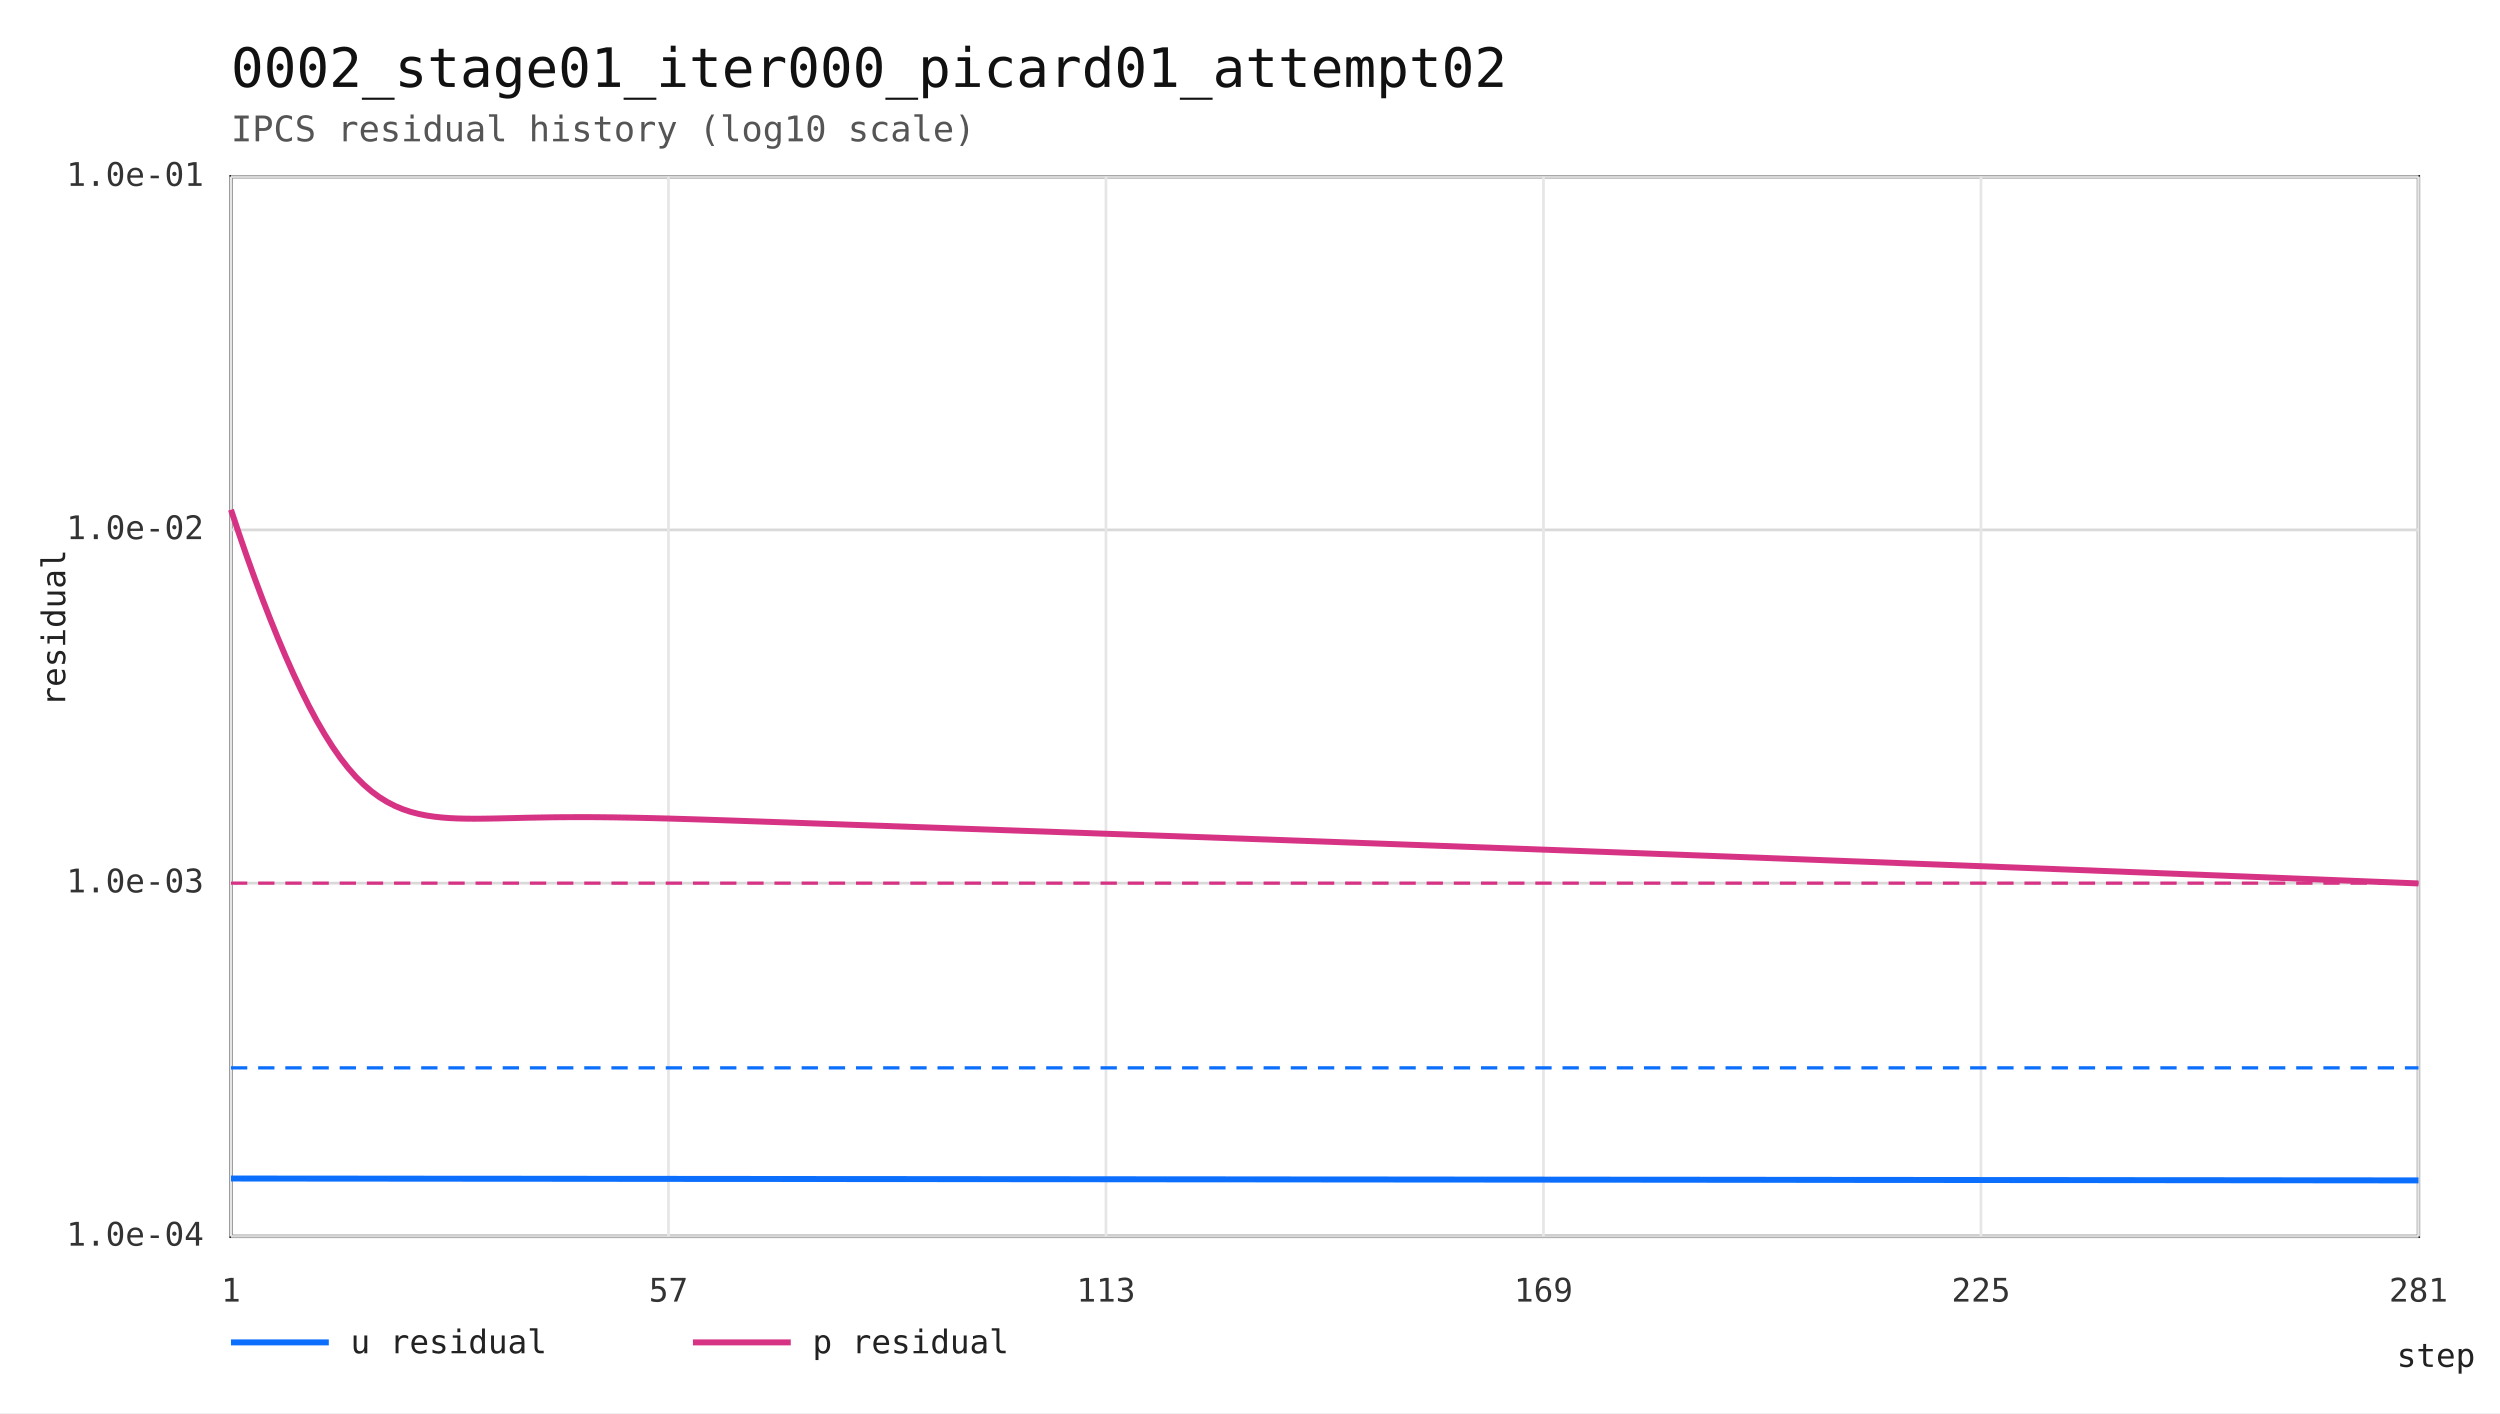
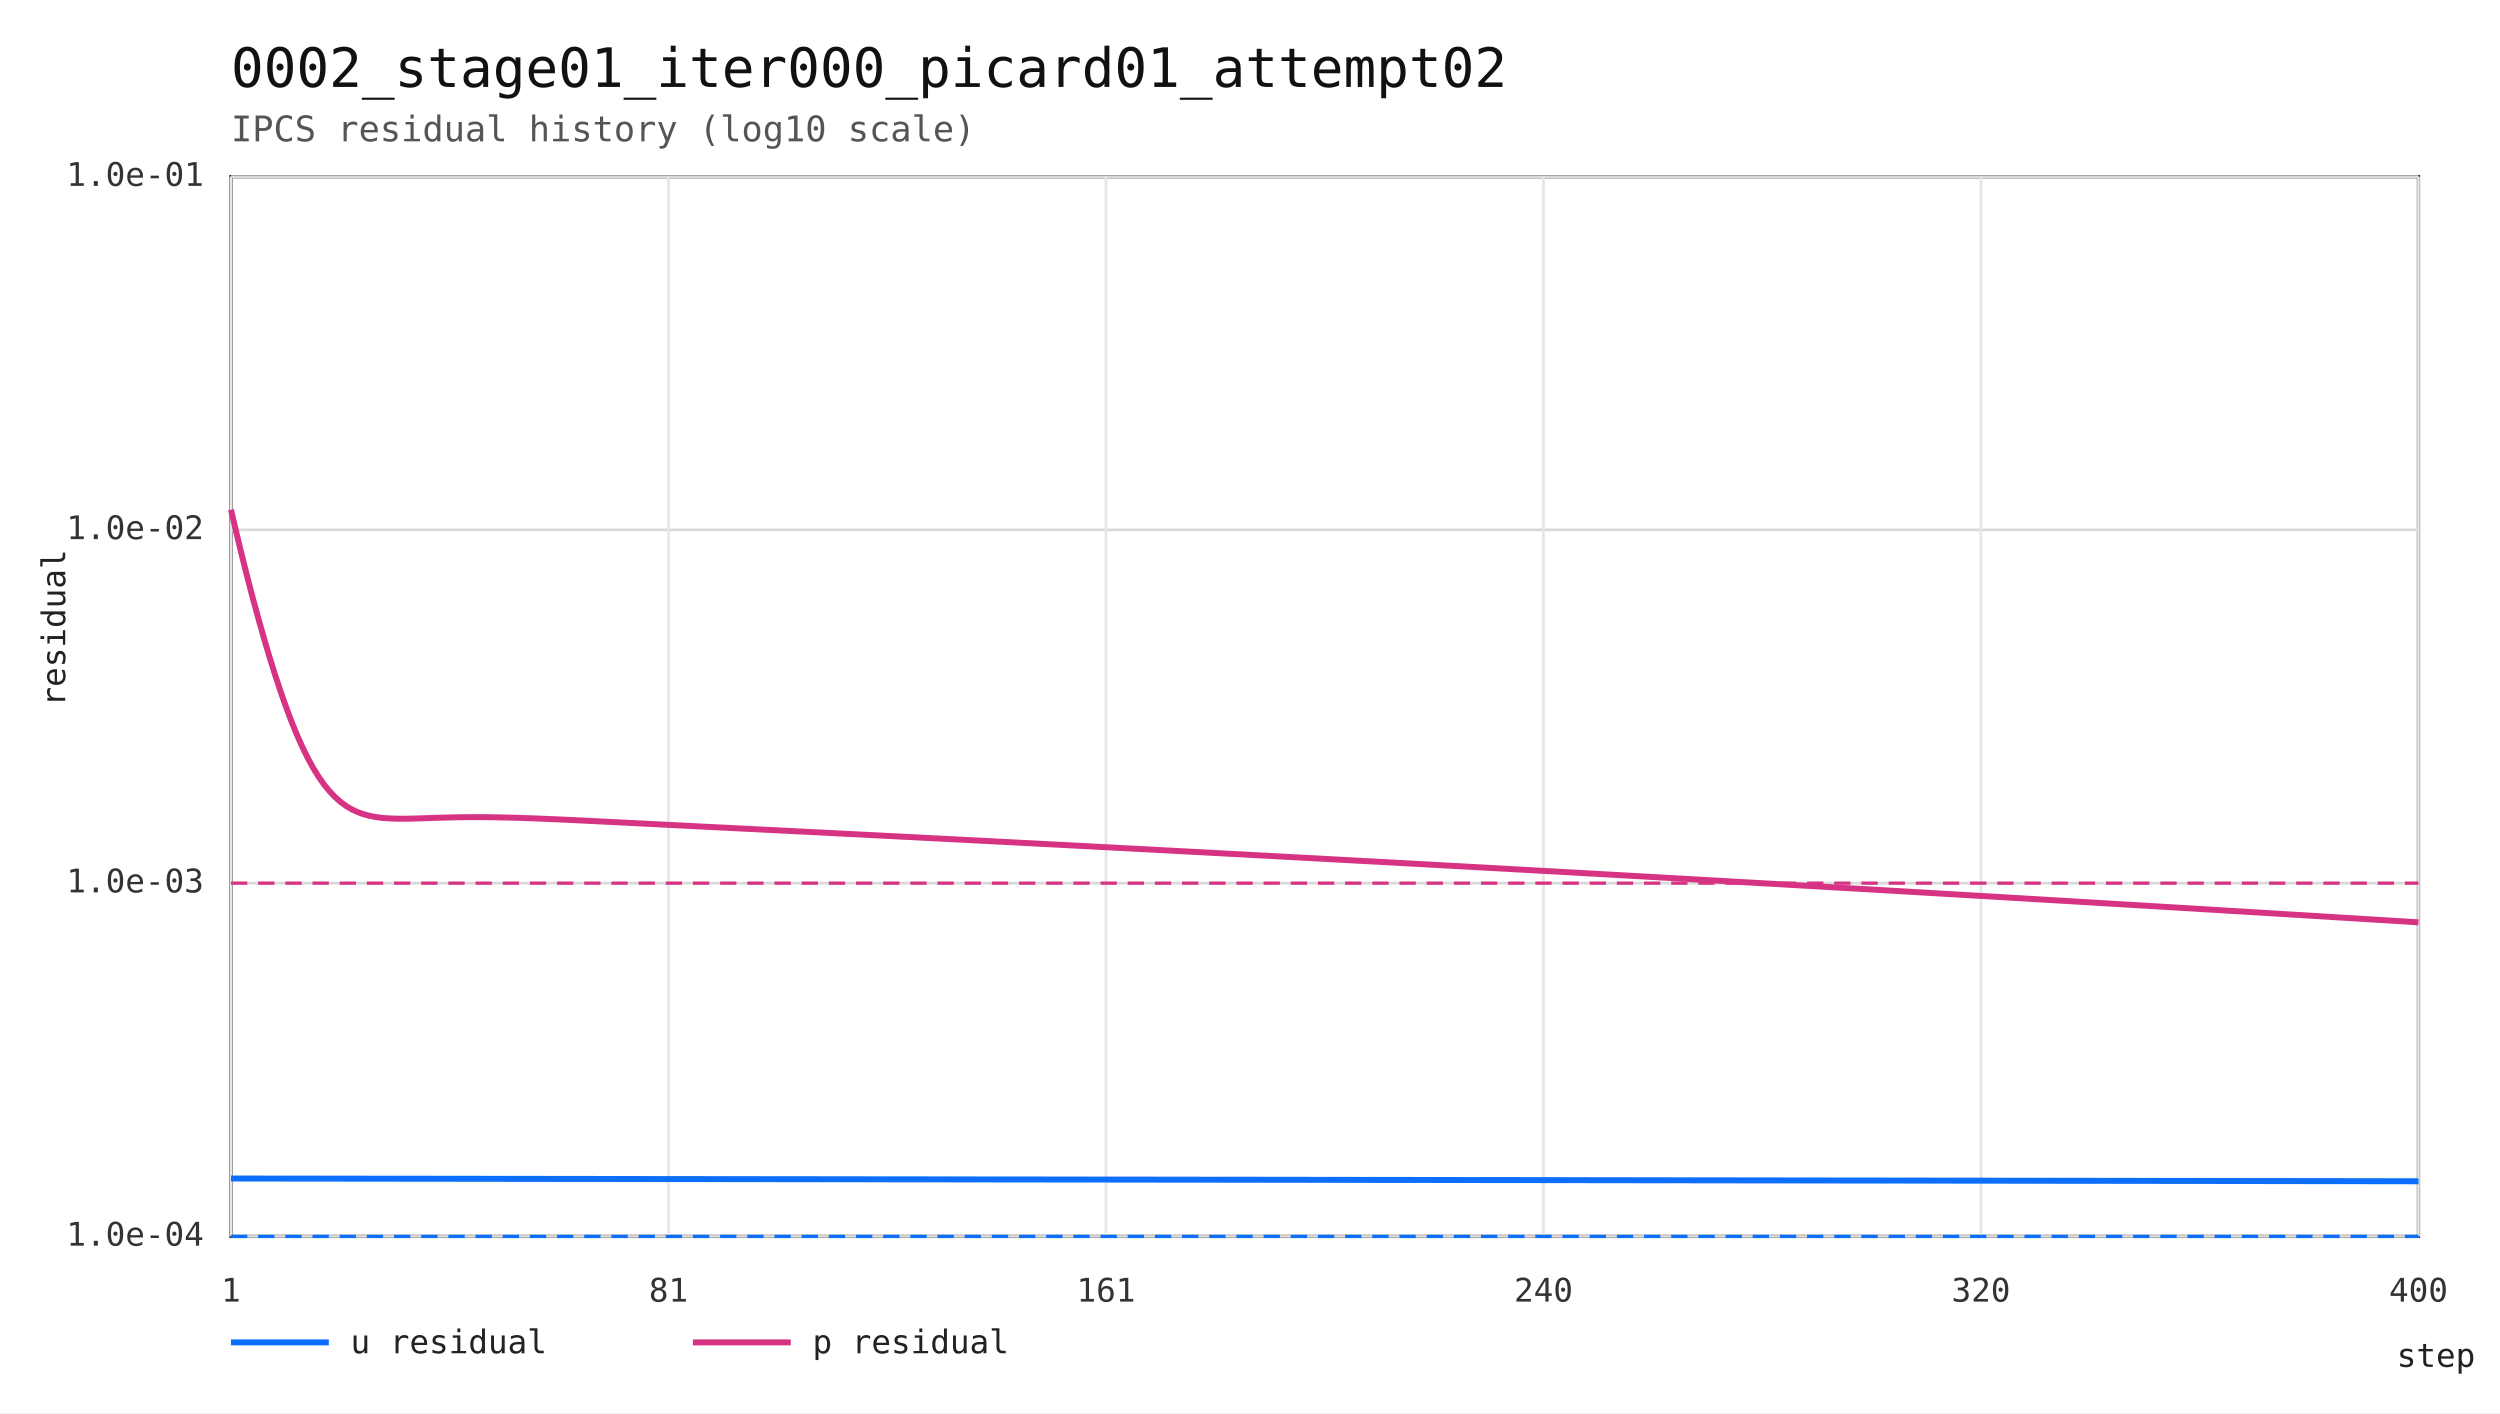
<svg xmlns="http://www.w3.org/2000/svg" width="920" height="520" viewBox="0 0 920 520">
  <rect x="0" y="0" width="920" height="520" fill="white" />
  <text x="85" y="32" font-size="20" font-family="monospace" fill="#111111">0002_stage01_iter000_picard01_attempt02</text>
  <text x="85" y="52" font-size="13" font-family="monospace" fill="#555555">IPCS residual history (log10 scale)</text>
  <rect x="85" y="65" width="805" height="390" fill="none" stroke="#222222" stroke-width="1.2" />
  <line x1="85" y1="455.00" x2="890" y2="455.00" stroke="#d9d9d9" stroke-width="1" />
  <text x="75" y="455.00" font-size="12" font-family="monospace" fill="#333333" text-anchor="end" dominant-baseline="middle">1.0e-04</text>
  <line x1="85" y1="325.00" x2="890" y2="325.00" stroke="#d9d9d9" stroke-width="1" />
  <text x="75" y="325.00" font-size="12" font-family="monospace" fill="#333333" text-anchor="end" dominant-baseline="middle">1.0e-03</text>
  <line x1="85" y1="195.00" x2="890" y2="195.00" stroke="#d9d9d9" stroke-width="1" />
  <text x="75" y="195.00" font-size="12" font-family="monospace" fill="#333333" text-anchor="end" dominant-baseline="middle">1.0e-02</text>
  <line x1="85" y1="65.00" x2="890" y2="65.00" stroke="#d9d9d9" stroke-width="1" />
  <text x="75" y="65.00" font-size="12" font-family="monospace" fill="#333333" text-anchor="end" dominant-baseline="middle">1.0e-01</text>
  <line x1="85.00" y1="65" x2="85.00" y2="455" stroke="#e6e6e6" stroke-width="1" />
  <text x="85.00" y="479" font-size="12" font-family="monospace" fill="#333333" text-anchor="middle">1</text>
  <line x1="246.00" y1="65" x2="246.00" y2="455" stroke="#e6e6e6" stroke-width="1" />
-   <text x="246.00" y="479" font-size="12" font-family="monospace" fill="#333333" text-anchor="middle">57</text>
+   <text x="246.00" y="479" font-size="12" font-family="monospace" fill="#333333" text-anchor="middle">81</text>
  <line x1="407.00" y1="65" x2="407.00" y2="455" stroke="#e6e6e6" stroke-width="1" />
-   <text x="407.00" y="479" font-size="12" font-family="monospace" fill="#333333" text-anchor="middle">113</text>
+   <text x="407.00" y="479" font-size="12" font-family="monospace" fill="#333333" text-anchor="middle">161</text>
  <line x1="568.00" y1="65" x2="568.00" y2="455" stroke="#e6e6e6" stroke-width="1" />
-   <text x="568.00" y="479" font-size="12" font-family="monospace" fill="#333333" text-anchor="middle">169</text>
+   <text x="568.00" y="479" font-size="12" font-family="monospace" fill="#333333" text-anchor="middle">240</text>
  <line x1="729.00" y1="65" x2="729.00" y2="455" stroke="#e6e6e6" stroke-width="1" />
-   <text x="729.00" y="479" font-size="12" font-family="monospace" fill="#333333" text-anchor="middle">225</text>
+   <text x="729.00" y="479" font-size="12" font-family="monospace" fill="#333333" text-anchor="middle">320</text>
  <line x1="890.00" y1="65" x2="890.00" y2="455" stroke="#e6e6e6" stroke-width="1" />
-   <text x="890.00" y="479" font-size="12" font-family="monospace" fill="#333333" text-anchor="middle">281</text>
-   <line x1="85" y1="392.97" x2="890" y2="392.97" stroke="#0b6efd" stroke-width="1.2" stroke-dasharray="6 4" />
+   <text x="890.00" y="479" font-size="12" font-family="monospace" fill="#333333" text-anchor="middle">400</text>
+   <line x1="85" y1="455.00" x2="890" y2="455.00" stroke="#0b6efd" stroke-width="1.2" stroke-dasharray="6 4" />
  <line x1="85" y1="325.00" x2="890" y2="325.00" stroke="#d63384" stroke-width="1.2" stroke-dasharray="6 4" />
-   <polyline fill="none" stroke="#0b6efd" stroke-width="2.2" points="85.00,433.69 87.88,433.69 90.75,433.70 93.62,433.70 96.50,433.70 99.38,433.70 102.25,433.71 105.12,433.71 108.00,433.71 110.88,433.71 113.75,433.72 116.62,433.72 119.50,433.72 122.38,433.73 125.25,433.73 128.12,433.73 131.00,433.73 133.88,433.74 136.75,433.74 139.62,433.74 142.50,433.74 145.38,433.75 148.25,433.75 151.12,433.75 154.00,433.75 156.88,433.76 159.75,433.76 162.62,433.76 165.50,433.76 168.38,433.76 171.25,433.77 174.12,433.77 177.00,433.77 179.88,433.77 182.75,433.78 185.62,433.78 188.50,433.78 191.38,433.78 194.25,433.79 197.12,433.79 200.00,433.79 202.88,433.79 205.75,433.80 208.62,433.80 211.50,433.80 214.38,433.80 217.25,433.81 220.12,433.81 223.00,433.81 225.88,433.81 228.75,433.82 231.62,433.82 234.50,433.82 237.38,433.82 240.25,433.83 243.12,433.83 246.00,433.83 248.88,433.83 251.75,433.84 254.62,433.84 257.50,433.84 260.38,433.84 263.25,433.84 266.12,433.85 269.00,433.85 271.88,433.85 274.75,433.85 277.62,433.86 280.50,433.86 283.38,433.86 286.25,433.86 289.12,433.87 292.00,433.87 294.88,433.87 297.75,433.87 300.62,433.88 303.50,433.88 306.38,433.88 309.25,433.88 312.12,433.89 315.00,433.89 317.88,433.89 320.75,433.89 323.62,433.90 326.50,433.90 329.38,433.90 332.25,433.90 335.12,433.91 338.00,433.91 340.88,433.91 343.75,433.91 346.62,433.92 349.50,433.92 352.38,433.92 355.25,433.92 358.12,433.92 361.00,433.93 363.88,433.93 366.75,433.93 369.62,433.93 372.50,433.94 375.38,433.94 378.25,433.94 381.12,433.94 384.00,433.95 386.88,433.95 389.75,433.95 392.62,433.95 395.50,433.96 398.38,433.96 401.25,433.96 404.12,433.96 407.00,433.97 409.88,433.97 412.75,433.97 415.62,433.97 418.50,433.98 421.38,433.98 424.25,433.98 427.12,433.98 430.00,433.99 432.88,433.99 435.75,433.99 438.62,433.99 441.50,434.00 444.38,434.00 447.25,434.00 450.12,434.00 453.00,434.01 455.88,434.01 458.75,434.01 461.62,434.01 464.50,434.02 467.38,434.02 470.25,434.02 473.12,434.02 476.00,434.03 478.88,434.03 481.75,434.03 484.62,434.03 487.50,434.04 490.38,434.04 493.25,434.04 496.12,434.04 499.00,434.04 501.88,434.05 504.75,434.05 507.62,434.05 510.50,434.05 513.38,434.06 516.25,434.06 519.12,434.06 522.00,434.06 524.88,434.07 527.75,434.07 530.62,434.07 533.50,434.07 536.38,434.08 539.25,434.08 542.12,434.08 545.00,434.08 547.88,434.09 550.75,434.09 553.62,434.09 556.50,434.09 559.38,434.10 562.25,434.10 565.12,434.10 568.00,434.10 570.88,434.11 573.75,434.11 576.62,434.11 579.50,434.11 582.38,434.12 585.25,434.12 588.12,434.12 591.00,434.12 593.88,434.13 596.75,434.13 599.62,434.13 602.50,434.13 605.38,434.14 608.25,434.14 611.12,434.14 614.00,434.14 616.88,434.15 619.75,434.15 622.62,434.15 625.50,434.15 628.38,434.16 631.25,434.16 634.12,434.16 637.00,434.16 639.88,434.17 642.75,434.17 645.62,434.17 648.50,434.17 651.38,434.18 654.25,434.18 657.12,434.18 660.00,434.18 662.88,434.19 665.75,434.19 668.62,434.19 671.50,434.19 674.38,434.20 677.25,434.20 680.12,434.20 683.00,434.21 685.88,434.21 688.75,434.21 691.62,434.21 694.50,434.22 697.38,434.22 700.25,434.22 703.12,434.22 706.00,434.23 708.88,434.23 711.75,434.23 714.62,434.23 717.50,434.24 720.38,434.24 723.25,434.24 726.12,434.24 729.00,434.25 731.88,434.25 734.75,434.25 737.62,434.25 740.50,434.26 743.38,434.26 746.25,434.26 749.12,434.26 752.00,434.27 754.88,434.27 757.75,434.27 760.62,434.27 763.50,434.28 766.38,434.28 769.25,434.28 772.12,434.28 775.00,434.29 777.88,434.29 780.75,434.29 783.62,434.29 786.50,434.30 789.38,434.30 792.25,434.30 795.12,434.30 798.00,434.31 800.88,434.31 803.75,434.31 806.62,434.31 809.50,434.32 812.38,434.32 815.25,434.32 818.12,434.32 821.00,434.33 823.88,434.33 826.75,434.33 829.62,434.33 832.50,434.34 835.38,434.34 838.25,434.34 841.12,434.35 844.00,434.35 846.88,434.35 849.75,434.35 852.62,434.36 855.50,434.36 858.38,434.36 861.25,434.36 864.12,434.37 867.00,434.37 869.88,434.37 872.75,434.37 875.62,434.38 878.50,434.38 881.38,434.38 884.25,434.38 887.12,434.39 890.00,434.39" />
-   <polyline fill="none" stroke="#d63384" stroke-width="2.2" points="85.00,187.58 87.88,196.21 90.75,204.52 93.62,212.53 96.50,220.24 99.38,227.66 102.25,234.78 105.12,241.58 108.00,248.05 110.88,254.18 113.75,259.94 116.62,265.31 119.50,270.27 122.38,274.82 125.25,278.94 128.12,282.63 131.00,285.91 133.88,288.77 136.75,291.24 139.62,293.35 142.50,295.13 145.38,296.60 148.25,297.80 151.12,298.76 154.00,299.51 156.88,300.10 159.75,300.53 162.62,300.84 165.50,301.06 168.38,301.19 171.25,301.26 174.12,301.29 177.00,301.28 179.88,301.24 182.75,301.19 185.62,301.12 188.50,301.06 191.38,300.99 194.25,300.92 197.12,300.87 200.00,300.82 202.88,300.77 205.75,300.74 208.62,300.72 211.50,300.71 214.38,300.71 217.25,300.71 220.12,300.73 223.00,300.76 225.88,300.79 228.75,300.84 231.62,300.89 234.50,300.94 237.38,301.01 240.25,301.07 243.12,301.15 246.00,301.22 248.88,301.31 251.75,301.39 254.62,301.48 257.50,301.57 260.38,301.66 263.25,301.76 266.12,301.85 269.00,301.95 271.88,302.05 274.75,302.15 277.62,302.25 280.50,302.35 283.38,302.45 286.25,302.55 289.12,302.65 292.00,302.75 294.88,302.85 297.75,302.96 300.62,303.06 303.50,303.16 306.38,303.26 309.25,303.36 312.12,303.47 315.00,303.57 317.88,303.67 320.75,303.77 323.62,303.87 326.50,303.97 329.38,304.08 332.25,304.18 335.12,304.28 338.00,304.38 340.88,304.48 343.75,304.58 346.62,304.68 349.50,304.79 352.38,304.89 355.25,304.99 358.12,305.09 361.00,305.19 363.88,305.29 366.75,305.39 369.62,305.50 372.50,305.60 375.38,305.70 378.25,305.80 381.12,305.90 384.00,306.00 386.88,306.10 389.75,306.21 392.62,306.31 395.50,306.41 398.38,306.51 401.25,306.61 404.12,306.72 407.00,306.82 409.88,306.92 412.75,307.02 415.62,307.13 418.50,307.23 421.38,307.33 424.25,307.43 427.12,307.54 430.00,307.64 432.88,307.74 435.75,307.85 438.62,307.95 441.50,308.05 444.38,308.15 447.25,308.26 450.12,308.36 453.00,308.47 455.88,308.57 458.75,308.67 461.62,308.78 464.50,308.88 467.38,308.98 470.25,309.09 473.12,309.19 476.00,309.30 478.88,309.40 481.75,309.50 484.62,309.61 487.50,309.71 490.38,309.82 493.25,309.92 496.12,310.03 499.00,310.13 501.88,310.24 504.75,310.34 507.62,310.45 510.50,310.55 513.38,310.66 516.25,310.76 519.12,310.87 522.00,310.97 524.88,311.08 527.75,311.18 530.62,311.29 533.50,311.39 536.38,311.50 539.25,311.61 542.12,311.71 545.00,311.82 547.88,311.92 550.75,312.03 553.62,312.14 556.50,312.24 559.38,312.35 562.25,312.45 565.12,312.56 568.00,312.67 570.88,312.77 573.75,312.88 576.62,312.99 579.50,313.09 582.38,313.20 585.25,313.31 588.12,313.42 591.00,313.52 593.88,313.63 596.75,313.74 599.62,313.85 602.50,313.95 605.38,314.06 608.25,314.17 611.12,314.28 614.00,314.38 616.88,314.49 619.75,314.60 622.62,314.71 625.50,314.82 628.38,314.92 631.25,315.03 634.12,315.14 637.00,315.25 639.88,315.36 642.75,315.47 645.62,315.57 648.50,315.68 651.38,315.79 654.25,315.90 657.12,316.01 660.00,316.12 662.88,316.23 665.75,316.34 668.62,316.45 671.50,316.56 674.38,316.67 677.25,316.78 680.12,316.89 683.00,317.00 685.88,317.10 688.75,317.21 691.62,317.32 694.50,317.43 697.38,317.54 700.25,317.66 703.12,317.77 706.00,317.88 708.88,317.99 711.75,318.10 714.62,318.21 717.50,318.32 720.38,318.43 723.25,318.54 726.12,318.65 729.00,318.76 731.88,318.87 734.75,318.98 737.62,319.10 740.50,319.21 743.38,319.32 746.25,319.43 749.12,319.54 752.00,319.65 754.88,319.76 757.75,319.88 760.62,319.99 763.50,320.10 766.38,320.21 769.25,320.32 772.12,320.44 775.00,320.55 777.88,320.66 780.75,320.77 783.62,320.89 786.50,321.00 789.38,321.11 792.25,321.22 795.12,321.34 798.00,321.45 800.88,321.56 803.75,321.68 806.62,321.79 809.50,321.90 812.38,322.02 815.25,322.13 818.12,322.24 821.00,322.36 823.88,322.47 826.75,322.58 829.62,322.70 832.50,322.81 835.38,322.93 838.25,323.04 841.12,323.15 844.00,323.27 846.88,323.38 849.75,323.50 852.62,323.61 855.50,323.73 858.38,323.84 861.25,323.96 864.12,324.07 867.00,324.19 869.88,324.30 872.75,324.42 875.62,324.53 878.50,324.65 881.38,324.76 884.25,324.88 887.12,324.99 890.00,325.11" />
+   <polyline fill="none" stroke="#0b6efd" stroke-width="2.2" points="85.00,433.69 87.02,433.69 89.04,433.70 91.05,433.70 93.07,433.70 95.09,433.70 97.11,433.71 99.12,433.71 101.14,433.71 103.16,433.71 105.18,433.72 107.19,433.72 109.21,433.72 111.23,433.73 113.25,433.73 115.26,433.73 117.28,433.73 119.30,433.74 121.32,433.74 123.33,433.74 125.35,433.74 127.37,433.75 129.39,433.75 131.40,433.75 133.42,433.75 135.44,433.76 137.46,433.76 139.47,433.76 141.49,433.76 143.51,433.76 145.53,433.77 147.54,433.77 149.56,433.77 151.58,433.77 153.60,433.78 155.61,433.78 157.63,433.78 159.65,433.78 161.67,433.79 163.68,433.79 165.70,433.79 167.72,433.79 169.74,433.80 171.75,433.80 173.77,433.80 175.79,433.80 177.81,433.81 179.82,433.81 181.84,433.81 183.86,433.81 185.88,433.82 187.89,433.82 189.91,433.82 191.93,433.82 193.95,433.83 195.96,433.83 197.98,433.83 200.00,433.83 202.02,433.84 204.04,433.84 206.05,433.84 208.07,433.84 210.09,433.84 212.11,433.85 214.12,433.85 216.14,433.85 218.16,433.85 220.18,433.86 222.19,433.86 224.21,433.86 226.23,433.86 228.25,433.87 230.26,433.87 232.28,433.87 234.30,433.87 236.32,433.88 238.33,433.88 240.35,433.88 242.37,433.88 244.39,433.89 246.40,433.89 248.42,433.89 250.44,433.89 252.46,433.90 254.47,433.90 256.49,433.90 258.51,433.90 260.53,433.91 262.54,433.91 264.56,433.91 266.58,433.91 268.60,433.92 270.61,433.92 272.63,433.92 274.65,433.92 276.67,433.92 278.68,433.93 280.70,433.93 282.72,433.93 284.74,433.93 286.75,433.94 288.77,433.94 290.79,433.94 292.81,433.94 294.82,433.95 296.84,433.95 298.86,433.95 300.88,433.95 302.89,433.96 304.91,433.96 306.93,433.96 308.95,433.96 310.96,433.97 312.98,433.97 315.00,433.97 317.02,433.97 319.04,433.98 321.05,433.98 323.07,433.98 325.09,433.98 327.11,433.99 329.12,433.99 331.14,433.99 333.16,433.99 335.18,434.00 337.19,434.00 339.21,434.00 341.23,434.00 343.25,434.01 345.26,434.01 347.28,434.01 349.30,434.01 351.32,434.02 353.33,434.02 355.35,434.02 357.37,434.02 359.39,434.03 361.40,434.03 363.42,434.03 365.44,434.03 367.46,434.04 369.47,434.04 371.49,434.04 373.51,434.04 375.53,434.04 377.54,434.05 379.56,434.05 381.58,434.05 383.60,434.05 385.61,434.06 387.63,434.06 389.65,434.06 391.67,434.06 393.68,434.07 395.70,434.07 397.72,434.07 399.74,434.07 401.75,434.08 403.77,434.08 405.79,434.08 407.81,434.08 409.82,434.09 411.84,434.09 413.86,434.09 415.88,434.09 417.89,434.10 419.91,434.10 421.93,434.10 423.95,434.10 425.96,434.11 427.98,434.11 430.00,434.11 432.02,434.11 434.04,434.12 436.05,434.12 438.07,434.12 440.09,434.12 442.11,434.13 444.12,434.13 446.14,434.13 448.16,434.13 450.18,434.14 452.19,434.14 454.21,434.14 456.23,434.14 458.25,434.15 460.26,434.15 462.28,434.15 464.30,434.15 466.32,434.16 468.33,434.16 470.35,434.16 472.37,434.16 474.39,434.17 476.40,434.17 478.42,434.17 480.44,434.17 482.46,434.18 484.47,434.18 486.49,434.18 488.51,434.18 490.53,434.19 492.54,434.19 494.56,434.19 496.58,434.19 498.60,434.20 500.61,434.20 502.63,434.20 504.65,434.21 506.67,434.21 508.68,434.21 510.70,434.21 512.72,434.22 514.74,434.22 516.75,434.22 518.77,434.22 520.79,434.23 522.81,434.23 524.82,434.23 526.84,434.23 528.86,434.24 530.88,434.24 532.89,434.24 534.91,434.24 536.93,434.25 538.95,434.25 540.96,434.25 542.98,434.25 545.00,434.26 547.02,434.26 549.04,434.26 551.05,434.26 553.07,434.27 555.09,434.27 557.11,434.27 559.12,434.27 561.14,434.28 563.16,434.28 565.18,434.28 567.19,434.28 569.21,434.29 571.23,434.29 573.25,434.29 575.26,434.29 577.28,434.30 579.30,434.30 581.32,434.30 583.33,434.30 585.35,434.31 587.37,434.31 589.39,434.31 591.40,434.31 593.42,434.32 595.44,434.32 597.46,434.32 599.47,434.32 601.49,434.33 603.51,434.33 605.53,434.33 607.54,434.33 609.56,434.34 611.58,434.34 613.60,434.34 615.61,434.35 617.63,434.35 619.65,434.35 621.67,434.35 623.68,434.36 625.70,434.36 627.72,434.36 629.74,434.36 631.75,434.37 633.77,434.37 635.79,434.37 637.81,434.37 639.82,434.38 641.84,434.38 643.86,434.38 645.88,434.38 647.89,434.39 649.91,434.39 651.93,434.39 653.95,434.39 655.96,434.40 657.98,434.40 660.00,434.40 662.02,434.40 664.04,434.41 666.05,434.41 668.07,434.41 670.09,434.41 672.11,434.42 674.12,434.42 676.14,434.42 678.16,434.43 680.18,434.43 682.19,434.43 684.21,434.43 686.23,434.44 688.25,434.44 690.26,434.44 692.28,434.44 694.30,434.45 696.32,434.45 698.33,434.45 700.35,434.45 702.37,434.46 704.39,434.46 706.40,434.46 708.42,434.46 710.44,434.47 712.46,434.47 714.47,434.47 716.49,434.47 718.51,434.48 720.53,434.48 722.54,434.48 724.56,434.49 726.58,434.49 728.60,434.49 730.61,434.49 732.63,434.50 734.65,434.50 736.67,434.50 738.68,434.50 740.70,434.51 742.72,434.51 744.74,434.51 746.75,434.51 748.77,434.52 750.79,434.52 752.81,434.52 754.82,434.52 756.84,434.53 758.86,434.53 760.88,434.53 762.89,434.53 764.91,434.54 766.93,434.54 768.95,434.54 770.96,434.55 772.98,434.55 775.00,434.55 777.02,434.55 779.04,434.56 781.05,434.56 783.07,434.56 785.09,434.56 787.11,434.57 789.12,434.57 791.14,434.57 793.16,434.57 795.18,434.58 797.19,434.58 799.21,434.58 801.23,434.58 803.25,434.59 805.26,434.59 807.28,434.59 809.30,434.60 811.32,434.60 813.33,434.60 815.35,434.60 817.37,434.61 819.39,434.61 821.40,434.61 823.42,434.61 825.44,434.62 827.46,434.62 829.47,434.62 831.49,434.62 833.51,434.63 835.53,434.63 837.54,434.63 839.56,434.63 841.58,434.64 843.60,434.64 845.61,434.64 847.63,434.65 849.65,434.65 851.67,434.65 853.68,434.65 855.70,434.66 857.72,434.66 859.74,434.66 861.75,434.66 863.77,434.67 865.79,434.67 867.81,434.67 869.82,434.67 871.84,434.68 873.86,434.68 875.88,434.68 877.89,434.69 879.91,434.69 881.93,434.69 883.95,434.69 885.96,434.70 887.98,434.70 890.00,434.70" />
+   <polyline fill="none" stroke="#d63384" stroke-width="2.2" points="85.00,187.58 87.02,196.21 89.04,204.52 91.05,212.53 93.07,220.24 95.09,227.66 97.11,234.78 99.12,241.58 101.14,248.05 103.16,254.18 105.18,259.94 107.19,265.31 109.21,270.27 111.23,274.82 113.25,278.94 115.26,282.63 117.28,285.91 119.30,288.77 121.32,291.24 123.33,293.35 125.35,295.13 127.37,296.60 129.39,297.80 131.40,298.76 133.42,299.51 135.44,300.10 137.46,300.53 139.47,300.84 141.49,301.06 143.51,301.19 145.53,301.26 147.54,301.29 149.56,301.28 151.58,301.24 153.60,301.19 155.61,301.12 157.63,301.06 159.65,300.99 161.67,300.92 163.68,300.87 165.70,300.82 167.72,300.77 169.74,300.74 171.75,300.72 173.77,300.71 175.79,300.71 177.81,300.71 179.82,300.73 181.84,300.76 183.86,300.79 185.88,300.84 187.89,300.89 189.91,300.94 191.93,301.01 193.95,301.07 195.96,301.15 197.98,301.22 200.00,301.31 202.02,301.39 204.04,301.48 206.05,301.57 208.07,301.66 210.09,301.76 212.11,301.85 214.12,301.95 216.14,302.05 218.16,302.15 220.18,302.25 222.19,302.35 224.21,302.45 226.23,302.55 228.25,302.65 230.26,302.75 232.28,302.85 234.30,302.96 236.32,303.06 238.33,303.16 240.35,303.26 242.37,303.36 244.39,303.47 246.40,303.57 248.42,303.67 250.44,303.77 252.46,303.87 254.47,303.97 256.49,304.08 258.51,304.18 260.53,304.28 262.54,304.38 264.56,304.48 266.58,304.58 268.60,304.68 270.61,304.79 272.63,304.89 274.65,304.99 276.67,305.09 278.68,305.19 280.70,305.29 282.72,305.39 284.74,305.50 286.75,305.60 288.77,305.70 290.79,305.80 292.81,305.90 294.82,306.00 296.84,306.10 298.86,306.21 300.88,306.31 302.89,306.41 304.91,306.51 306.93,306.61 308.95,306.72 310.96,306.82 312.98,306.92 315.00,307.02 317.02,307.13 319.04,307.23 321.05,307.33 323.07,307.43 325.09,307.54 327.11,307.64 329.12,307.74 331.14,307.85 333.16,307.95 335.18,308.05 337.19,308.15 339.21,308.26 341.23,308.36 343.25,308.47 345.26,308.57 347.28,308.67 349.30,308.78 351.32,308.88 353.33,308.98 355.35,309.09 357.37,309.19 359.39,309.30 361.40,309.40 363.42,309.50 365.44,309.61 367.46,309.71 369.47,309.82 371.49,309.92 373.51,310.03 375.53,310.13 377.54,310.24 379.56,310.34 381.58,310.45 383.60,310.55 385.61,310.66 387.63,310.76 389.65,310.87 391.67,310.97 393.68,311.08 395.70,311.18 397.72,311.29 399.74,311.39 401.75,311.50 403.77,311.61 405.79,311.71 407.81,311.82 409.82,311.92 411.84,312.03 413.86,312.14 415.88,312.24 417.89,312.35 419.91,312.45 421.93,312.56 423.95,312.67 425.96,312.77 427.98,312.88 430.00,312.99 432.02,313.09 434.04,313.20 436.05,313.31 438.07,313.42 440.09,313.52 442.11,313.63 444.12,313.74 446.14,313.85 448.16,313.95 450.18,314.06 452.19,314.17 454.21,314.28 456.23,314.38 458.25,314.49 460.26,314.60 462.28,314.71 464.30,314.82 466.32,314.92 468.33,315.03 470.35,315.14 472.37,315.25 474.39,315.36 476.40,315.47 478.42,315.57 480.44,315.68 482.46,315.79 484.47,315.90 486.49,316.01 488.51,316.12 490.53,316.23 492.54,316.34 494.56,316.45 496.58,316.56 498.60,316.67 500.61,316.78 502.63,316.89 504.65,317.00 506.67,317.10 508.68,317.21 510.70,317.32 512.72,317.43 514.74,317.54 516.75,317.66 518.77,317.77 520.79,317.88 522.81,317.99 524.82,318.10 526.84,318.21 528.86,318.32 530.88,318.43 532.89,318.54 534.91,318.65 536.93,318.76 538.95,318.87 540.96,318.98 542.98,319.10 545.00,319.21 547.02,319.32 549.04,319.43 551.05,319.54 553.07,319.65 555.09,319.76 557.11,319.88 559.12,319.99 561.14,320.10 563.16,320.21 565.18,320.32 567.19,320.44 569.21,320.55 571.23,320.66 573.25,320.77 575.26,320.89 577.28,321.00 579.30,321.11 581.32,321.22 583.33,321.34 585.35,321.45 587.37,321.56 589.39,321.68 591.40,321.79 593.42,321.90 595.44,322.02 597.46,322.13 599.47,322.24 601.49,322.36 603.51,322.47 605.53,322.58 607.54,322.70 609.56,322.81 611.58,322.93 613.60,323.04 615.61,323.15 617.63,323.27 619.65,323.38 621.67,323.50 623.68,323.61 625.70,323.73 627.72,323.84 629.74,323.96 631.75,324.07 633.77,324.19 635.79,324.30 637.81,324.42 639.82,324.53 641.84,324.65 643.86,324.76 645.88,324.88 647.89,324.99 649.91,325.11 651.93,325.22 653.95,325.34 655.96,325.45 657.98,325.57 660.00,325.69 662.02,325.80 664.04,325.92 666.05,326.03 668.07,326.15 670.09,326.27 672.11,326.38 674.12,326.50 676.14,326.62 678.16,326.73 680.18,326.85 682.19,326.97 684.21,327.08 686.23,327.20 688.25,327.32 690.26,327.43 692.28,327.55 694.30,327.67 696.32,327.79 698.33,327.90 700.35,328.02 702.37,328.14 704.39,328.26 706.40,328.37 708.42,328.49 710.44,328.61 712.46,328.73 714.47,328.85 716.49,328.97 718.51,329.08 720.53,329.20 722.54,329.32 724.56,329.44 726.58,329.56 728.60,329.68 730.61,329.79 732.63,329.91 734.65,330.03 736.67,330.15 738.68,330.27 740.70,330.39 742.72,330.51 744.74,330.63 746.75,330.75 748.77,330.87 750.79,330.99 752.81,331.11 754.82,331.23 756.84,331.35 758.86,331.47 760.88,331.59 762.89,331.71 764.91,331.83 766.93,331.95 768.95,332.07 770.96,332.19 772.98,332.31 775.00,332.43 777.02,332.55 779.04,332.67 781.05,332.79 783.07,332.91 785.09,333.03 787.11,333.15 789.12,333.27 791.14,333.39 793.16,333.51 795.18,333.64 797.19,333.76 799.21,333.88 801.23,334.00 803.25,334.12 805.26,334.24 807.28,334.36 809.30,334.49 811.32,334.61 813.33,334.73 815.35,334.85 817.37,334.97 819.39,335.10 821.40,335.22 823.42,335.34 825.44,335.46 827.46,335.59 829.47,335.71 831.49,335.83 833.51,335.95 835.53,336.08 837.54,336.20 839.56,336.32 841.58,336.45 843.60,336.57 845.61,336.69 847.63,336.81 849.65,336.94 851.67,337.06 853.68,337.18 855.70,337.31 857.72,337.43 859.74,337.56 861.75,337.68 863.77,337.80 865.79,337.93 867.81,338.05 869.82,338.17 871.84,338.30 873.86,338.42 875.88,338.55 877.89,338.67 879.91,338.80 881.93,338.92 883.95,339.04 885.96,339.17 887.98,339.29 890.00,339.42" />
  <text x="882" y="503" font-size="12" font-family="monospace" fill="#222222">step</text>
  <text x="24" y="260.0" font-size="12" font-family="monospace" fill="#222222" transform="rotate(-90 24,260.0)">residual</text>
  <line x1="85" y1="494" x2="121" y2="494" stroke="#0b6efd" stroke-width="2.2" />
  <text x="129" y="498" font-size="12" font-family="monospace" fill="#222222">u residual</text>
  <line x1="255" y1="494" x2="291" y2="494" stroke="#d63384" stroke-width="2.2" />
  <text x="299" y="498" font-size="12" font-family="monospace" fill="#222222">p residual</text>
</svg>
